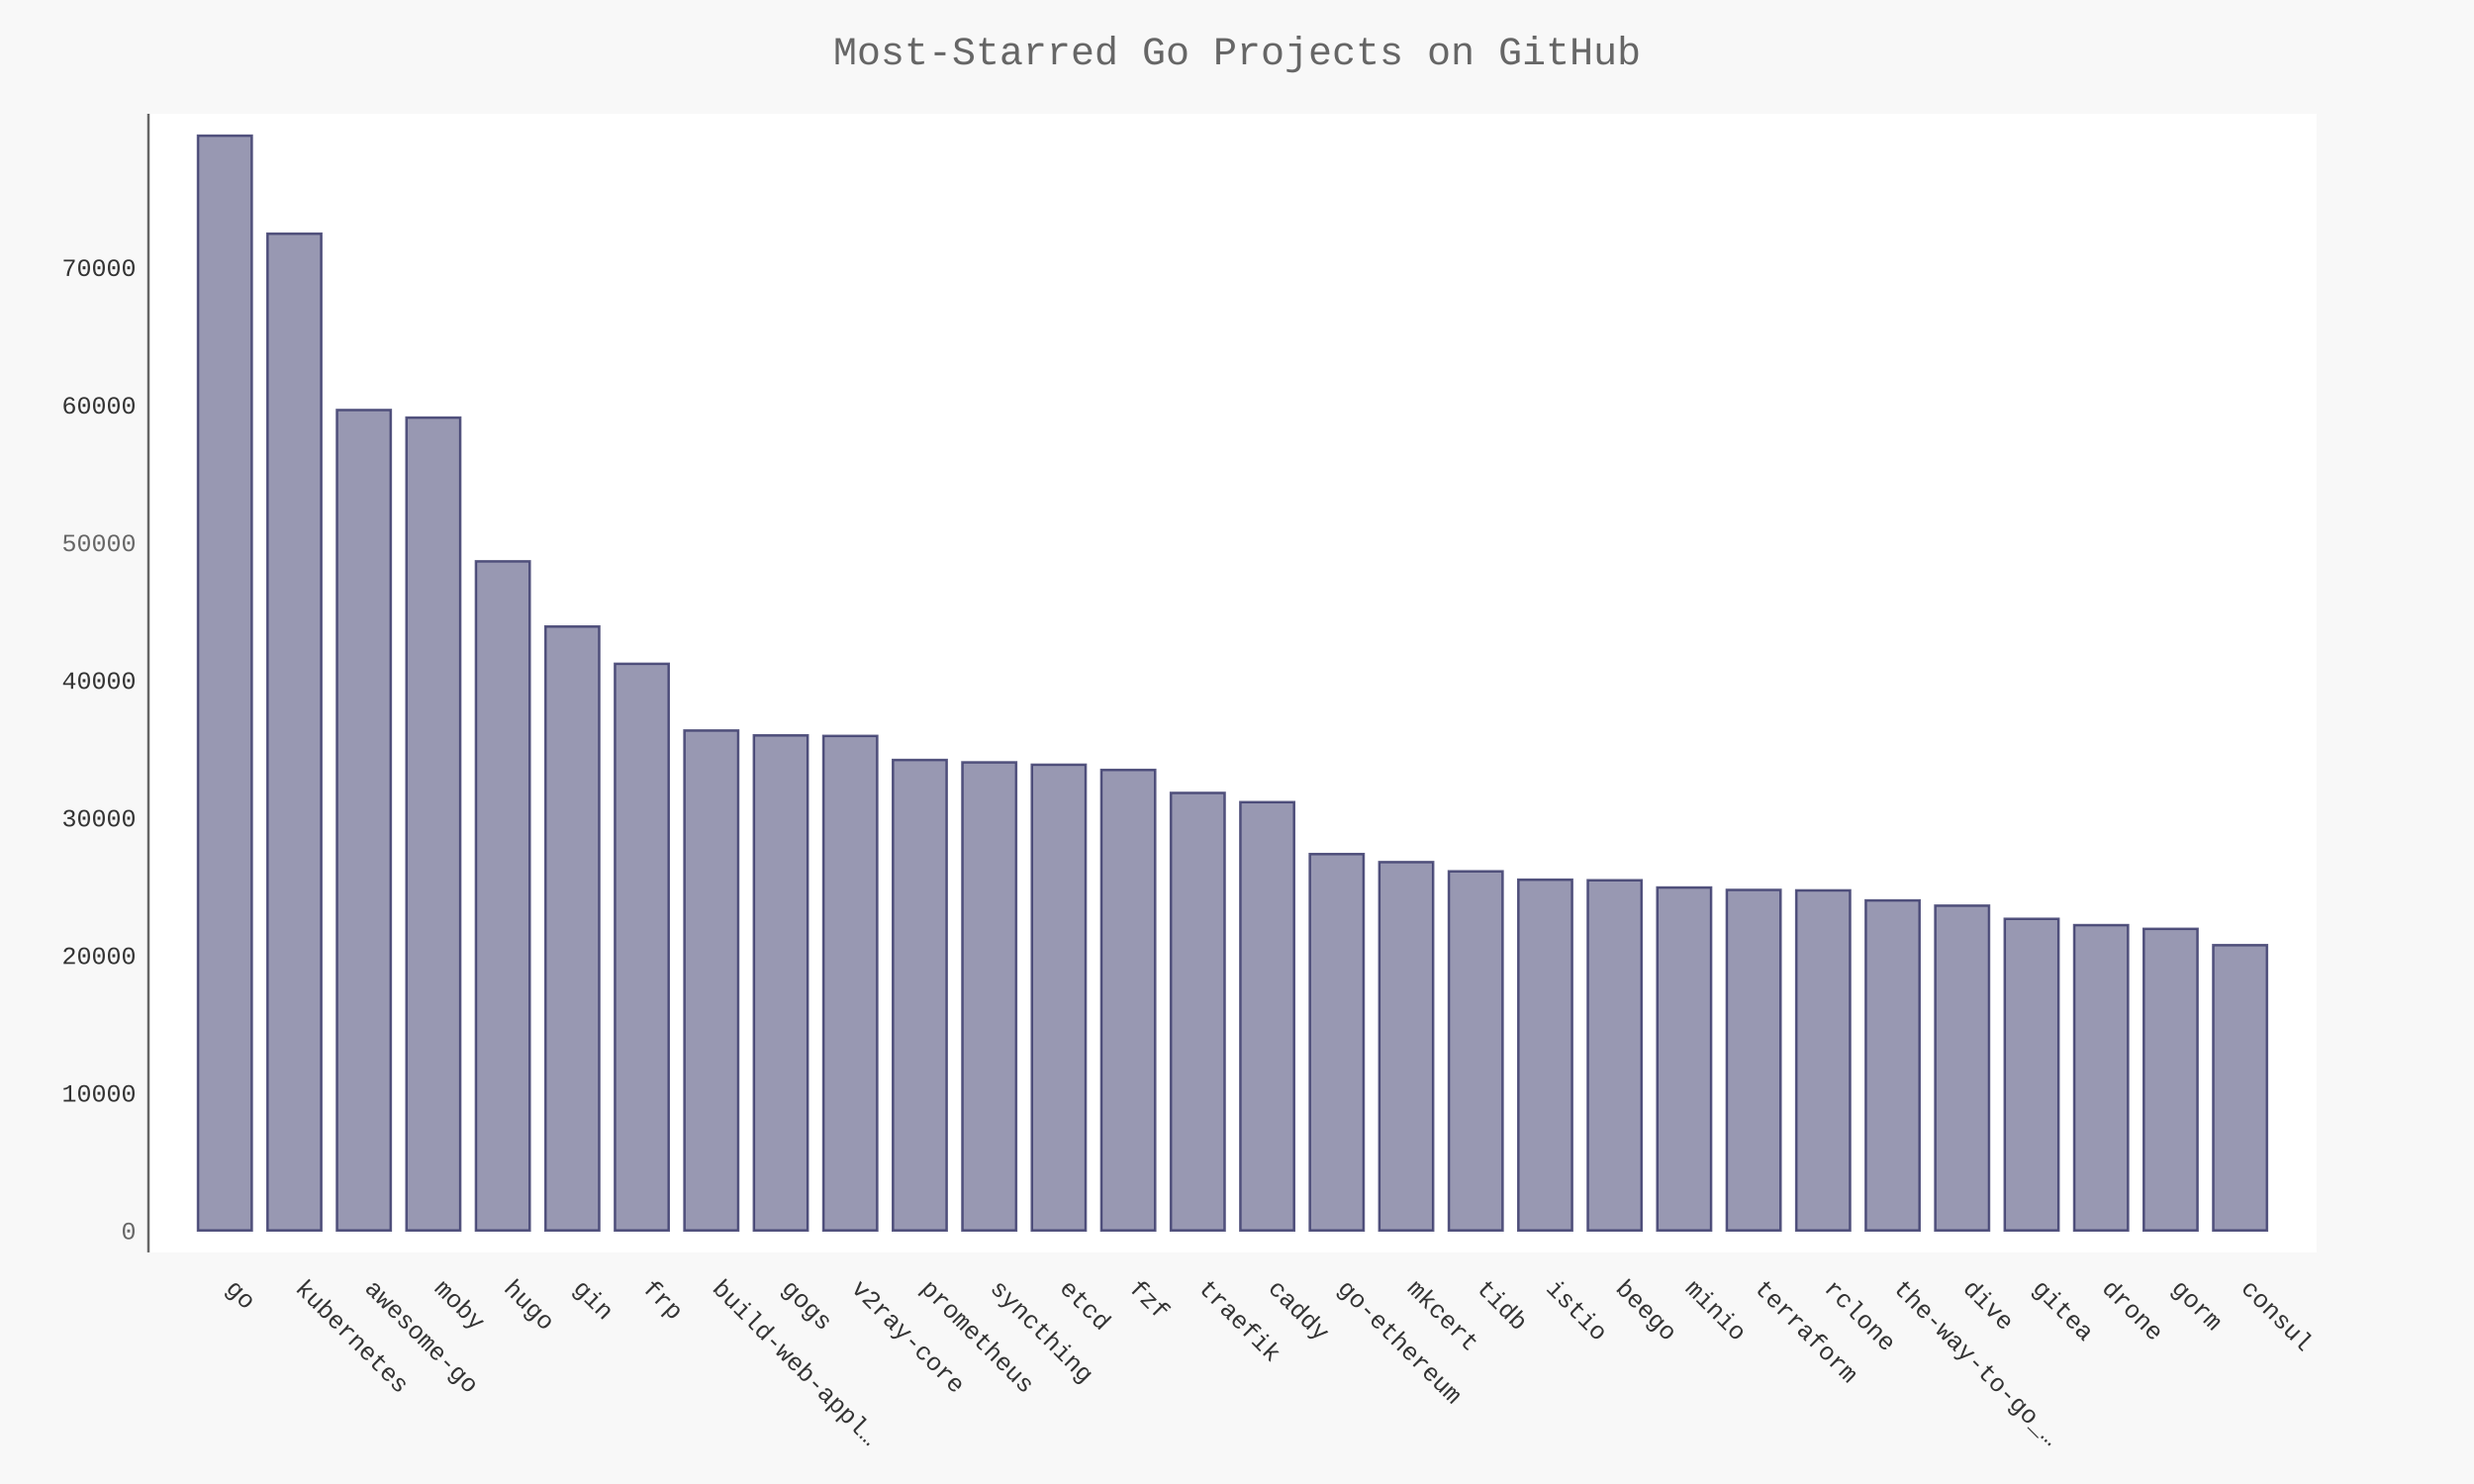
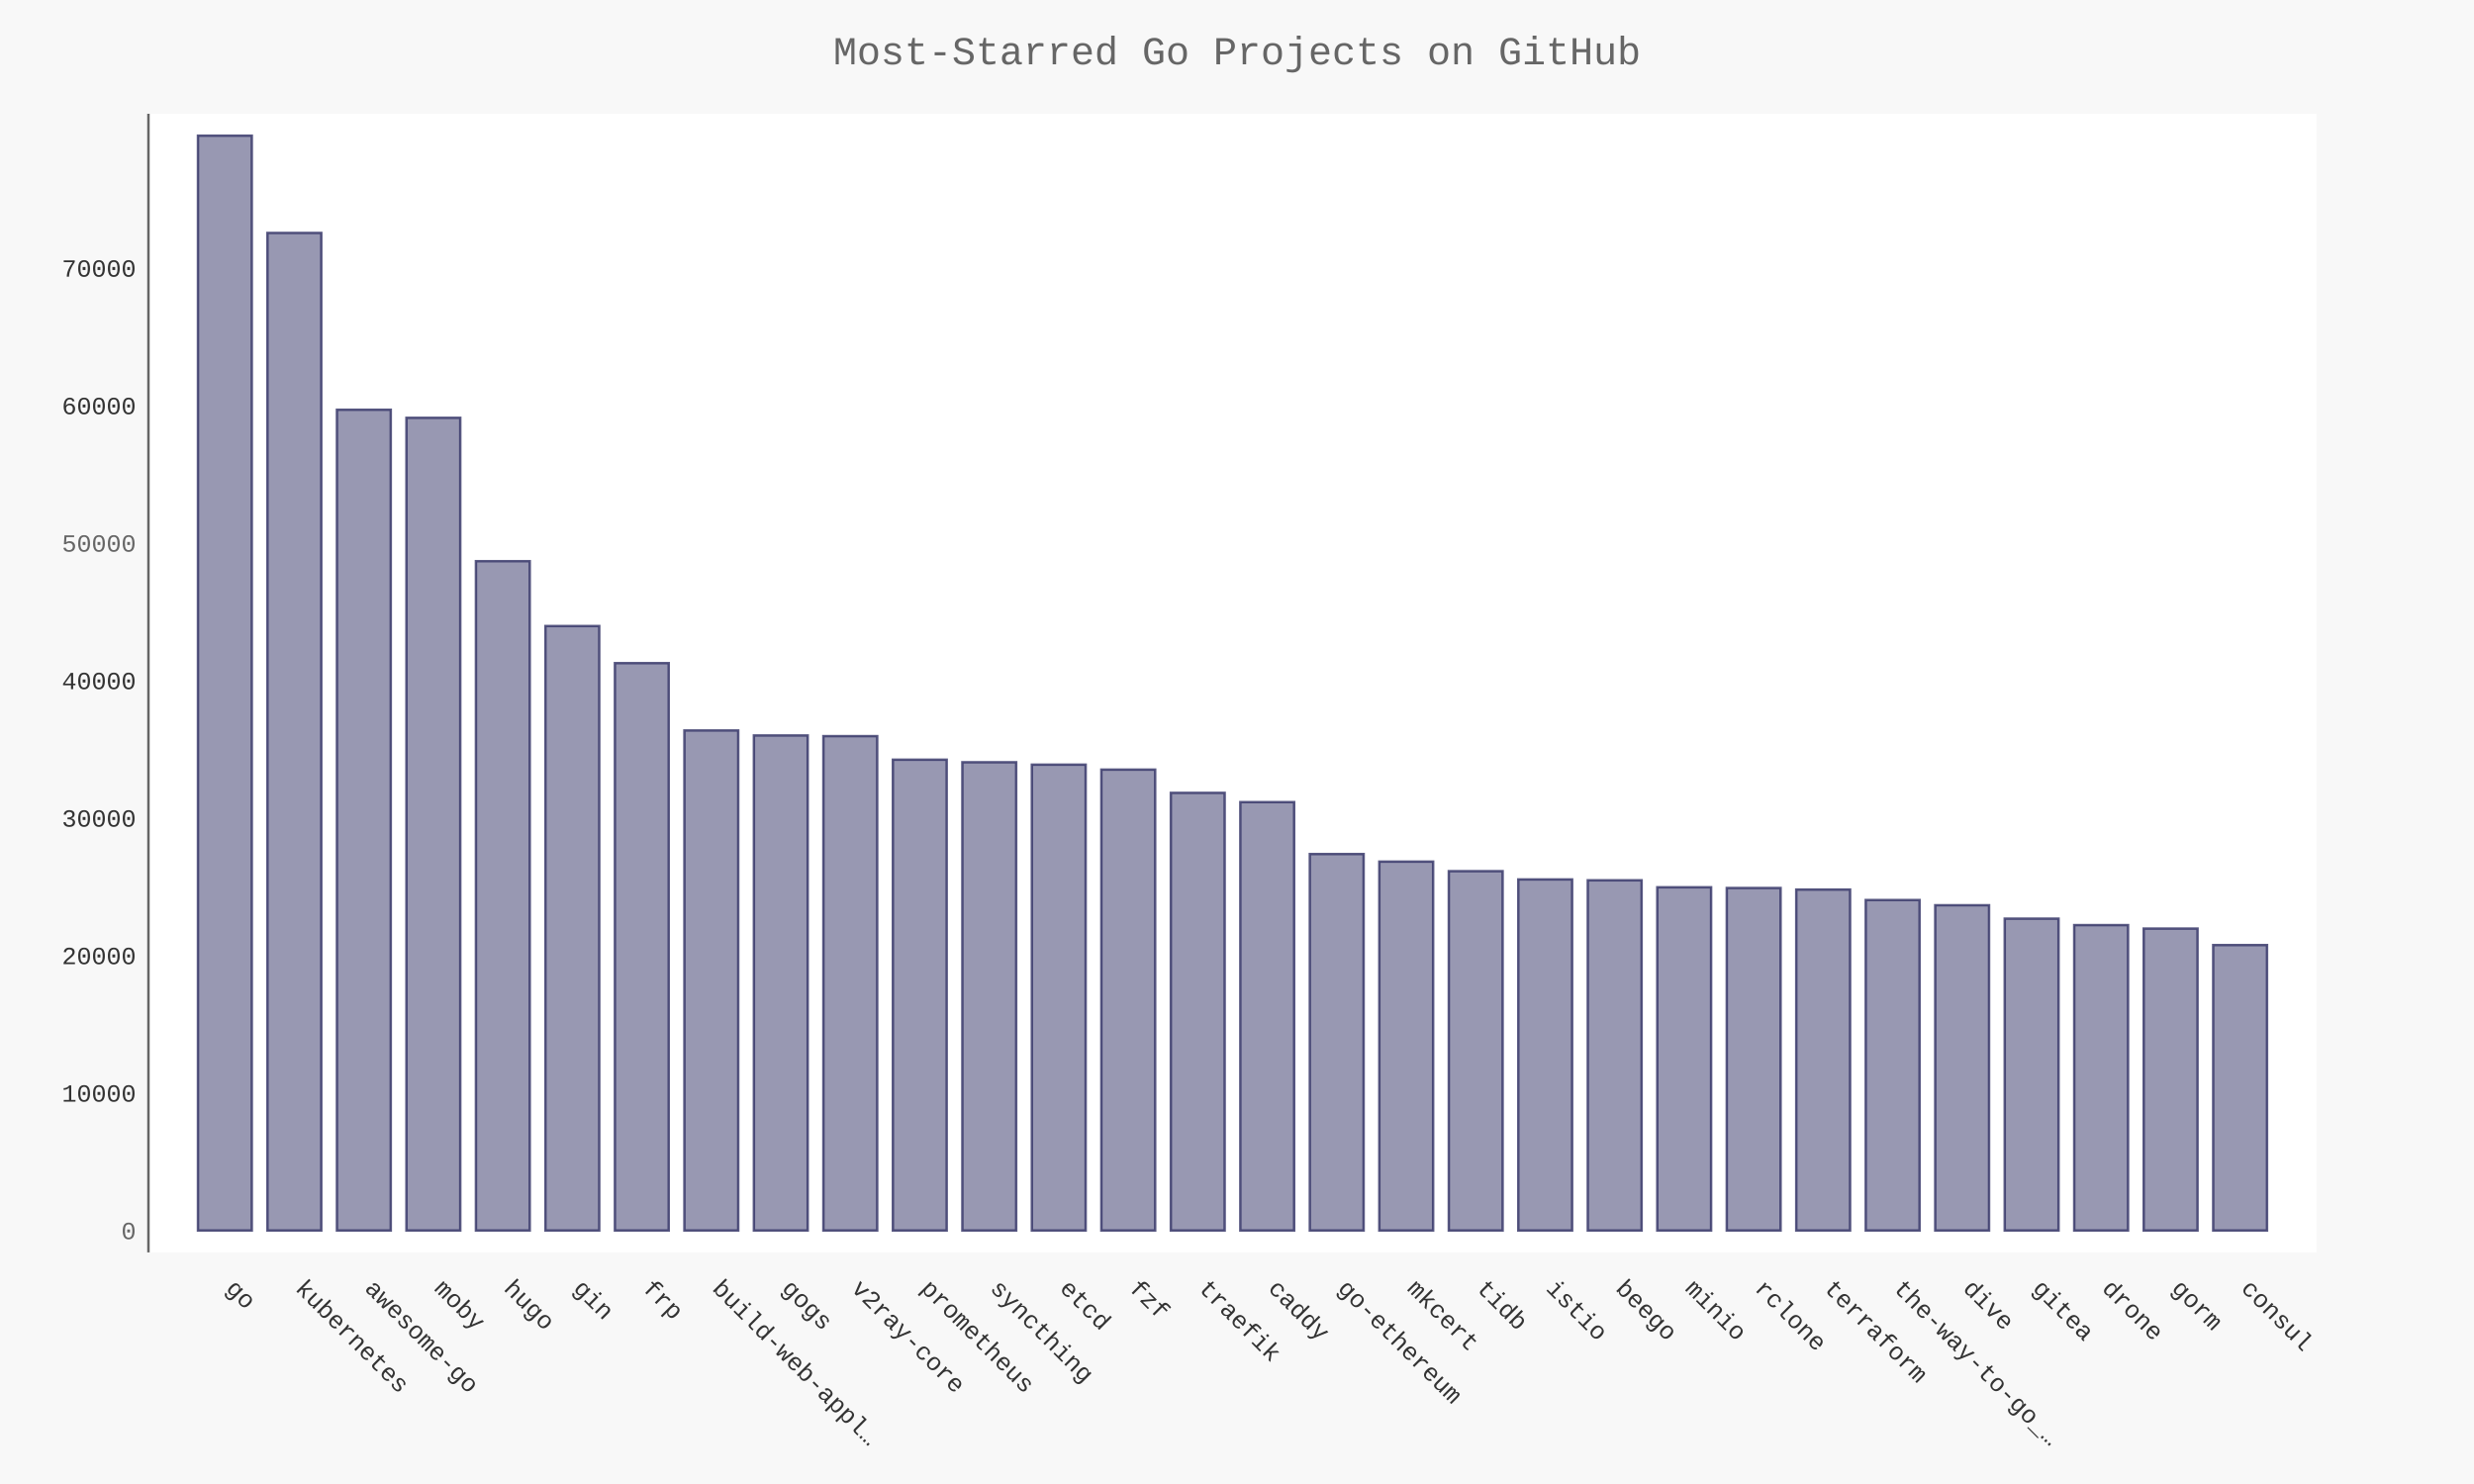
- <svg xmlns="http://www.w3.org/2000/svg" xmlns:xlink="http://www.w3.org/1999/xlink" id="chart-6c60b5d2-fc9f-4826-96e2-336a65728d51" class="pygal-chart" viewBox="0 0 1000 600">
+ <svg xmlns="http://www.w3.org/2000/svg" xmlns:xlink="http://www.w3.org/1999/xlink" id="chart-24559015-2bc8-41bc-8ba1-25c8db39a58a" class="pygal-chart" viewBox="0 0 1000 600">
  <defs>
-     <style type="text/css">#chart-6c60b5d2-fc9f-4826-96e2-336a65728d51{-webkit-user-select:none;-webkit-font-smoothing:antialiased;font-family:Consolas,"Liberation Mono",Menlo,Courier,monospace}#chart-6c60b5d2-fc9f-4826-96e2-336a65728d51 .title{font-family:Consolas,"Liberation Mono",Menlo,Courier,monospace;font-size:16px}#chart-6c60b5d2-fc9f-4826-96e2-336a65728d51 .legends .legend text{font-family:Consolas,"Liberation Mono",Menlo,Courier,monospace;font-size:14px}#chart-6c60b5d2-fc9f-4826-96e2-336a65728d51 .axis text{font-family:Consolas,"Liberation Mono",Menlo,Courier,monospace;font-size:10px}#chart-6c60b5d2-fc9f-4826-96e2-336a65728d51 .axis text.major{font-family:Consolas,"Liberation Mono",Menlo,Courier,monospace;font-size:10px}#chart-6c60b5d2-fc9f-4826-96e2-336a65728d51 .text-overlay text.value{font-family:Consolas,"Liberation Mono",Menlo,Courier,monospace;font-size:16px}#chart-6c60b5d2-fc9f-4826-96e2-336a65728d51 .text-overlay text.label{font-family:Consolas,"Liberation Mono",Menlo,Courier,monospace;font-size:10px}#chart-6c60b5d2-fc9f-4826-96e2-336a65728d51 .tooltip{font-family:Consolas,"Liberation Mono",Menlo,Courier,monospace;font-size:14px}#chart-6c60b5d2-fc9f-4826-96e2-336a65728d51 text.no_data{font-family:Consolas,"Liberation Mono",Menlo,Courier,monospace;font-size:64px}
- #chart-6c60b5d2-fc9f-4826-96e2-336a65728d51{background-color:#f8f8f8}#chart-6c60b5d2-fc9f-4826-96e2-336a65728d51 path,#chart-6c60b5d2-fc9f-4826-96e2-336a65728d51 line,#chart-6c60b5d2-fc9f-4826-96e2-336a65728d51 rect,#chart-6c60b5d2-fc9f-4826-96e2-336a65728d51 circle{-webkit-transition:250ms ease-in;-moz-transition:250ms ease-in;transition:250ms ease-in}#chart-6c60b5d2-fc9f-4826-96e2-336a65728d51 .graph &gt; .background{fill:#f8f8f8}#chart-6c60b5d2-fc9f-4826-96e2-336a65728d51 .plot &gt; .background{fill:#ffffff}#chart-6c60b5d2-fc9f-4826-96e2-336a65728d51 .graph{fill:#333}#chart-6c60b5d2-fc9f-4826-96e2-336a65728d51 text.no_data{fill:#666}#chart-6c60b5d2-fc9f-4826-96e2-336a65728d51 .title{fill:#666}#chart-6c60b5d2-fc9f-4826-96e2-336a65728d51 .legends .legend text{fill:#333}#chart-6c60b5d2-fc9f-4826-96e2-336a65728d51 .legends .legend:hover text{fill:#666}#chart-6c60b5d2-fc9f-4826-96e2-336a65728d51 .axis .line{stroke:#666}#chart-6c60b5d2-fc9f-4826-96e2-336a65728d51 .axis .guide.line{stroke:rgba(0,0,0,0.5)}#chart-6c60b5d2-fc9f-4826-96e2-336a65728d51 .axis .major.line{stroke:#333}#chart-6c60b5d2-fc9f-4826-96e2-336a65728d51 .axis text.major{fill:#666}#chart-6c60b5d2-fc9f-4826-96e2-336a65728d51 .axis.y .guides:hover .guide.line,#chart-6c60b5d2-fc9f-4826-96e2-336a65728d51 .line-graph .axis.x .guides:hover .guide.line,#chart-6c60b5d2-fc9f-4826-96e2-336a65728d51 .stackedline-graph .axis.x .guides:hover .guide.line,#chart-6c60b5d2-fc9f-4826-96e2-336a65728d51 .xy-graph .axis.x .guides:hover .guide.line{stroke:#666}#chart-6c60b5d2-fc9f-4826-96e2-336a65728d51 .axis .guides:hover text{fill:#666}#chart-6c60b5d2-fc9f-4826-96e2-336a65728d51 .reactive{fill-opacity:.5;stroke-opacity:.8}#chart-6c60b5d2-fc9f-4826-96e2-336a65728d51 .ci{stroke:#333}#chart-6c60b5d2-fc9f-4826-96e2-336a65728d51 .reactive.active,#chart-6c60b5d2-fc9f-4826-96e2-336a65728d51 .active .reactive{fill-opacity:.9;stroke-opacity:.9;stroke-width:4}#chart-6c60b5d2-fc9f-4826-96e2-336a65728d51 .ci .reactive.active{stroke-width:1.5}#chart-6c60b5d2-fc9f-4826-96e2-336a65728d51 .series text{fill:#666}#chart-6c60b5d2-fc9f-4826-96e2-336a65728d51 .tooltip rect{fill:#ffffff;stroke:#666;-webkit-transition:opacity 250ms ease-in;-moz-transition:opacity 250ms ease-in;transition:opacity 250ms ease-in}#chart-6c60b5d2-fc9f-4826-96e2-336a65728d51 .tooltip .label{fill:#333}#chart-6c60b5d2-fc9f-4826-96e2-336a65728d51 .tooltip .label{fill:#333}#chart-6c60b5d2-fc9f-4826-96e2-336a65728d51 .tooltip .legend{font-size:.8em;fill:rgba(0,0,0,0.5)}#chart-6c60b5d2-fc9f-4826-96e2-336a65728d51 .tooltip .x_label{font-size:.6em;fill:#666}#chart-6c60b5d2-fc9f-4826-96e2-336a65728d51 .tooltip .xlink{font-size:.5em;text-decoration:underline}#chart-6c60b5d2-fc9f-4826-96e2-336a65728d51 .tooltip .value{font-size:1.5em}#chart-6c60b5d2-fc9f-4826-96e2-336a65728d51 .bound{font-size:.5em}#chart-6c60b5d2-fc9f-4826-96e2-336a65728d51 .max-value{font-size:.75em;fill:rgba(0,0,0,0.5)}#chart-6c60b5d2-fc9f-4826-96e2-336a65728d51 .map-element{fill:#ffffff;stroke:rgba(0,0,0,0.5) !important}#chart-6c60b5d2-fc9f-4826-96e2-336a65728d51 .map-element .reactive{fill-opacity:inherit;stroke-opacity:inherit}#chart-6c60b5d2-fc9f-4826-96e2-336a65728d51 .color-0,#chart-6c60b5d2-fc9f-4826-96e2-336a65728d51 .color-0 a:visited{stroke:#333366;fill:#333366}#chart-6c60b5d2-fc9f-4826-96e2-336a65728d51 .text-overlay .color-0 text{fill:black}
- #chart-6c60b5d2-fc9f-4826-96e2-336a65728d51 text.no_data{text-anchor:middle}#chart-6c60b5d2-fc9f-4826-96e2-336a65728d51 .guide.line{fill:none}#chart-6c60b5d2-fc9f-4826-96e2-336a65728d51 .centered{text-anchor:middle}#chart-6c60b5d2-fc9f-4826-96e2-336a65728d51 .title{text-anchor:middle}#chart-6c60b5d2-fc9f-4826-96e2-336a65728d51 .legends .legend text{fill-opacity:1}#chart-6c60b5d2-fc9f-4826-96e2-336a65728d51 .axis.x text{text-anchor:middle}#chart-6c60b5d2-fc9f-4826-96e2-336a65728d51 .axis.x:not(.web) text[transform]{text-anchor:start}#chart-6c60b5d2-fc9f-4826-96e2-336a65728d51 .axis.x:not(.web) text[transform].backwards{text-anchor:end}#chart-6c60b5d2-fc9f-4826-96e2-336a65728d51 .axis.y text{text-anchor:end}#chart-6c60b5d2-fc9f-4826-96e2-336a65728d51 .axis.y text[transform].backwards{text-anchor:start}#chart-6c60b5d2-fc9f-4826-96e2-336a65728d51 .axis.y2 text{text-anchor:start}#chart-6c60b5d2-fc9f-4826-96e2-336a65728d51 .axis.y2 text[transform].backwards{text-anchor:end}#chart-6c60b5d2-fc9f-4826-96e2-336a65728d51 .axis .guide.line{stroke-dasharray:4,4}#chart-6c60b5d2-fc9f-4826-96e2-336a65728d51 .axis .major.guide.line{stroke-dasharray:6,6}#chart-6c60b5d2-fc9f-4826-96e2-336a65728d51 .horizontal .axis.y .guide.line,#chart-6c60b5d2-fc9f-4826-96e2-336a65728d51 .horizontal .axis.y2 .guide.line,#chart-6c60b5d2-fc9f-4826-96e2-336a65728d51 .vertical .axis.x .guide.line{opacity:0}#chart-6c60b5d2-fc9f-4826-96e2-336a65728d51 .horizontal .axis.always_show .guide.line,#chart-6c60b5d2-fc9f-4826-96e2-336a65728d51 .vertical .axis.always_show .guide.line{opacity:1 !important}#chart-6c60b5d2-fc9f-4826-96e2-336a65728d51 .axis.y .guides:hover .guide.line,#chart-6c60b5d2-fc9f-4826-96e2-336a65728d51 .axis.y2 .guides:hover .guide.line,#chart-6c60b5d2-fc9f-4826-96e2-336a65728d51 .axis.x .guides:hover .guide.line{opacity:1}#chart-6c60b5d2-fc9f-4826-96e2-336a65728d51 .axis .guides:hover text{opacity:1}#chart-6c60b5d2-fc9f-4826-96e2-336a65728d51 .nofill{fill:none}#chart-6c60b5d2-fc9f-4826-96e2-336a65728d51 .subtle-fill{fill-opacity:.2}#chart-6c60b5d2-fc9f-4826-96e2-336a65728d51 .dot{stroke-width:1px;fill-opacity:1}#chart-6c60b5d2-fc9f-4826-96e2-336a65728d51 .dot.active{stroke-width:5px}#chart-6c60b5d2-fc9f-4826-96e2-336a65728d51 .dot.negative{fill:transparent}#chart-6c60b5d2-fc9f-4826-96e2-336a65728d51 text,#chart-6c60b5d2-fc9f-4826-96e2-336a65728d51 tspan{stroke:none !important}#chart-6c60b5d2-fc9f-4826-96e2-336a65728d51 .series text.active{opacity:1}#chart-6c60b5d2-fc9f-4826-96e2-336a65728d51 .tooltip rect{fill-opacity:.95;stroke-width:.5}#chart-6c60b5d2-fc9f-4826-96e2-336a65728d51 .tooltip text{fill-opacity:1}#chart-6c60b5d2-fc9f-4826-96e2-336a65728d51 .showable{visibility:hidden}#chart-6c60b5d2-fc9f-4826-96e2-336a65728d51 .showable.shown{visibility:visible}#chart-6c60b5d2-fc9f-4826-96e2-336a65728d51 .gauge-background{fill:rgba(229,229,229,1);stroke:none}#chart-6c60b5d2-fc9f-4826-96e2-336a65728d51 .bg-lines{stroke:#f8f8f8;stroke-width:2px}</style>
+     <style type="text/css">#chart-24559015-2bc8-41bc-8ba1-25c8db39a58a{-webkit-user-select:none;-webkit-font-smoothing:antialiased;font-family:Consolas,"Liberation Mono",Menlo,Courier,monospace}#chart-24559015-2bc8-41bc-8ba1-25c8db39a58a .title{font-family:Consolas,"Liberation Mono",Menlo,Courier,monospace;font-size:16px}#chart-24559015-2bc8-41bc-8ba1-25c8db39a58a .legends .legend text{font-family:Consolas,"Liberation Mono",Menlo,Courier,monospace;font-size:14px}#chart-24559015-2bc8-41bc-8ba1-25c8db39a58a .axis text{font-family:Consolas,"Liberation Mono",Menlo,Courier,monospace;font-size:10px}#chart-24559015-2bc8-41bc-8ba1-25c8db39a58a .axis text.major{font-family:Consolas,"Liberation Mono",Menlo,Courier,monospace;font-size:10px}#chart-24559015-2bc8-41bc-8ba1-25c8db39a58a .text-overlay text.value{font-family:Consolas,"Liberation Mono",Menlo,Courier,monospace;font-size:16px}#chart-24559015-2bc8-41bc-8ba1-25c8db39a58a .text-overlay text.label{font-family:Consolas,"Liberation Mono",Menlo,Courier,monospace;font-size:10px}#chart-24559015-2bc8-41bc-8ba1-25c8db39a58a .tooltip{font-family:Consolas,"Liberation Mono",Menlo,Courier,monospace;font-size:14px}#chart-24559015-2bc8-41bc-8ba1-25c8db39a58a text.no_data{font-family:Consolas,"Liberation Mono",Menlo,Courier,monospace;font-size:64px}
+ #chart-24559015-2bc8-41bc-8ba1-25c8db39a58a{background-color:#f8f8f8}#chart-24559015-2bc8-41bc-8ba1-25c8db39a58a path,#chart-24559015-2bc8-41bc-8ba1-25c8db39a58a line,#chart-24559015-2bc8-41bc-8ba1-25c8db39a58a rect,#chart-24559015-2bc8-41bc-8ba1-25c8db39a58a circle{-webkit-transition:250ms ease-in;-moz-transition:250ms ease-in;transition:250ms ease-in}#chart-24559015-2bc8-41bc-8ba1-25c8db39a58a .graph &gt; .background{fill:#f8f8f8}#chart-24559015-2bc8-41bc-8ba1-25c8db39a58a .plot &gt; .background{fill:#ffffff}#chart-24559015-2bc8-41bc-8ba1-25c8db39a58a .graph{fill:#333}#chart-24559015-2bc8-41bc-8ba1-25c8db39a58a text.no_data{fill:#666}#chart-24559015-2bc8-41bc-8ba1-25c8db39a58a .title{fill:#666}#chart-24559015-2bc8-41bc-8ba1-25c8db39a58a .legends .legend text{fill:#333}#chart-24559015-2bc8-41bc-8ba1-25c8db39a58a .legends .legend:hover text{fill:#666}#chart-24559015-2bc8-41bc-8ba1-25c8db39a58a .axis .line{stroke:#666}#chart-24559015-2bc8-41bc-8ba1-25c8db39a58a .axis .guide.line{stroke:rgba(0,0,0,0.5)}#chart-24559015-2bc8-41bc-8ba1-25c8db39a58a .axis .major.line{stroke:#333}#chart-24559015-2bc8-41bc-8ba1-25c8db39a58a .axis text.major{fill:#666}#chart-24559015-2bc8-41bc-8ba1-25c8db39a58a .axis.y .guides:hover .guide.line,#chart-24559015-2bc8-41bc-8ba1-25c8db39a58a .line-graph .axis.x .guides:hover .guide.line,#chart-24559015-2bc8-41bc-8ba1-25c8db39a58a .stackedline-graph .axis.x .guides:hover .guide.line,#chart-24559015-2bc8-41bc-8ba1-25c8db39a58a .xy-graph .axis.x .guides:hover .guide.line{stroke:#666}#chart-24559015-2bc8-41bc-8ba1-25c8db39a58a .axis .guides:hover text{fill:#666}#chart-24559015-2bc8-41bc-8ba1-25c8db39a58a .reactive{fill-opacity:.5;stroke-opacity:.8}#chart-24559015-2bc8-41bc-8ba1-25c8db39a58a .ci{stroke:#333}#chart-24559015-2bc8-41bc-8ba1-25c8db39a58a .reactive.active,#chart-24559015-2bc8-41bc-8ba1-25c8db39a58a .active .reactive{fill-opacity:.9;stroke-opacity:.9;stroke-width:4}#chart-24559015-2bc8-41bc-8ba1-25c8db39a58a .ci .reactive.active{stroke-width:1.5}#chart-24559015-2bc8-41bc-8ba1-25c8db39a58a .series text{fill:#666}#chart-24559015-2bc8-41bc-8ba1-25c8db39a58a .tooltip rect{fill:#ffffff;stroke:#666;-webkit-transition:opacity 250ms ease-in;-moz-transition:opacity 250ms ease-in;transition:opacity 250ms ease-in}#chart-24559015-2bc8-41bc-8ba1-25c8db39a58a .tooltip .label{fill:#333}#chart-24559015-2bc8-41bc-8ba1-25c8db39a58a .tooltip .label{fill:#333}#chart-24559015-2bc8-41bc-8ba1-25c8db39a58a .tooltip .legend{font-size:.8em;fill:rgba(0,0,0,0.5)}#chart-24559015-2bc8-41bc-8ba1-25c8db39a58a .tooltip .x_label{font-size:.6em;fill:#666}#chart-24559015-2bc8-41bc-8ba1-25c8db39a58a .tooltip .xlink{font-size:.5em;text-decoration:underline}#chart-24559015-2bc8-41bc-8ba1-25c8db39a58a .tooltip .value{font-size:1.5em}#chart-24559015-2bc8-41bc-8ba1-25c8db39a58a .bound{font-size:.5em}#chart-24559015-2bc8-41bc-8ba1-25c8db39a58a .max-value{font-size:.75em;fill:rgba(0,0,0,0.5)}#chart-24559015-2bc8-41bc-8ba1-25c8db39a58a .map-element{fill:#ffffff;stroke:rgba(0,0,0,0.5) !important}#chart-24559015-2bc8-41bc-8ba1-25c8db39a58a .map-element .reactive{fill-opacity:inherit;stroke-opacity:inherit}#chart-24559015-2bc8-41bc-8ba1-25c8db39a58a .color-0,#chart-24559015-2bc8-41bc-8ba1-25c8db39a58a .color-0 a:visited{stroke:#333366;fill:#333366}#chart-24559015-2bc8-41bc-8ba1-25c8db39a58a .text-overlay .color-0 text{fill:black}
+ #chart-24559015-2bc8-41bc-8ba1-25c8db39a58a text.no_data{text-anchor:middle}#chart-24559015-2bc8-41bc-8ba1-25c8db39a58a .guide.line{fill:none}#chart-24559015-2bc8-41bc-8ba1-25c8db39a58a .centered{text-anchor:middle}#chart-24559015-2bc8-41bc-8ba1-25c8db39a58a .title{text-anchor:middle}#chart-24559015-2bc8-41bc-8ba1-25c8db39a58a .legends .legend text{fill-opacity:1}#chart-24559015-2bc8-41bc-8ba1-25c8db39a58a .axis.x text{text-anchor:middle}#chart-24559015-2bc8-41bc-8ba1-25c8db39a58a .axis.x:not(.web) text[transform]{text-anchor:start}#chart-24559015-2bc8-41bc-8ba1-25c8db39a58a .axis.x:not(.web) text[transform].backwards{text-anchor:end}#chart-24559015-2bc8-41bc-8ba1-25c8db39a58a .axis.y text{text-anchor:end}#chart-24559015-2bc8-41bc-8ba1-25c8db39a58a .axis.y text[transform].backwards{text-anchor:start}#chart-24559015-2bc8-41bc-8ba1-25c8db39a58a .axis.y2 text{text-anchor:start}#chart-24559015-2bc8-41bc-8ba1-25c8db39a58a .axis.y2 text[transform].backwards{text-anchor:end}#chart-24559015-2bc8-41bc-8ba1-25c8db39a58a .axis .guide.line{stroke-dasharray:4,4}#chart-24559015-2bc8-41bc-8ba1-25c8db39a58a .axis .major.guide.line{stroke-dasharray:6,6}#chart-24559015-2bc8-41bc-8ba1-25c8db39a58a .horizontal .axis.y .guide.line,#chart-24559015-2bc8-41bc-8ba1-25c8db39a58a .horizontal .axis.y2 .guide.line,#chart-24559015-2bc8-41bc-8ba1-25c8db39a58a .vertical .axis.x .guide.line{opacity:0}#chart-24559015-2bc8-41bc-8ba1-25c8db39a58a .horizontal .axis.always_show .guide.line,#chart-24559015-2bc8-41bc-8ba1-25c8db39a58a .vertical .axis.always_show .guide.line{opacity:1 !important}#chart-24559015-2bc8-41bc-8ba1-25c8db39a58a .axis.y .guides:hover .guide.line,#chart-24559015-2bc8-41bc-8ba1-25c8db39a58a .axis.y2 .guides:hover .guide.line,#chart-24559015-2bc8-41bc-8ba1-25c8db39a58a .axis.x .guides:hover .guide.line{opacity:1}#chart-24559015-2bc8-41bc-8ba1-25c8db39a58a .axis .guides:hover text{opacity:1}#chart-24559015-2bc8-41bc-8ba1-25c8db39a58a .nofill{fill:none}#chart-24559015-2bc8-41bc-8ba1-25c8db39a58a .subtle-fill{fill-opacity:.2}#chart-24559015-2bc8-41bc-8ba1-25c8db39a58a .dot{stroke-width:1px;fill-opacity:1}#chart-24559015-2bc8-41bc-8ba1-25c8db39a58a .dot.active{stroke-width:5px}#chart-24559015-2bc8-41bc-8ba1-25c8db39a58a .dot.negative{fill:transparent}#chart-24559015-2bc8-41bc-8ba1-25c8db39a58a text,#chart-24559015-2bc8-41bc-8ba1-25c8db39a58a tspan{stroke:none !important}#chart-24559015-2bc8-41bc-8ba1-25c8db39a58a .series text.active{opacity:1}#chart-24559015-2bc8-41bc-8ba1-25c8db39a58a .tooltip rect{fill-opacity:.95;stroke-width:.5}#chart-24559015-2bc8-41bc-8ba1-25c8db39a58a .tooltip text{fill-opacity:1}#chart-24559015-2bc8-41bc-8ba1-25c8db39a58a .showable{visibility:hidden}#chart-24559015-2bc8-41bc-8ba1-25c8db39a58a .showable.shown{visibility:visible}#chart-24559015-2bc8-41bc-8ba1-25c8db39a58a .gauge-background{fill:rgba(229,229,229,1);stroke:none}#chart-24559015-2bc8-41bc-8ba1-25c8db39a58a .bg-lines{stroke:#f8f8f8;stroke-width:2px}</style>
  </defs>
  <g class="graph bar-graph vertical">
    <rect x="0" y="0" width="1000" height="600" class="background" />
    <g transform="translate(60, 46)" class="plot">
      <rect x="0" y="0" width="876.36" height="460.36" class="background" />
      <g class="axis y">
        <g class="guides">
          <text x="-5" y="455.007" class="major">0</text>
        </g>
        <g class="guides">
-           <text x="-5" y="399.375" class="">10000</text>
-         </g>
-         <g class="guides">
-           <text x="-5" y="343.743" class="">20000</text>
-         </g>
-         <g class="guides">
-           <text x="-5" y="288.111" class="">30000</text>
-         </g>
-         <g class="guides">
-           <text x="-5" y="232.479" class="">40000</text>
-         </g>
-         <g class="guides">
-           <text x="-5" y="176.846" class="major">50000</text>
-         </g>
-         <g class="guides">
-           <text x="-5" y="121.214" class="">60000</text>
-         </g>
-         <g class="guides">
-           <text x="-5" y="65.582" class="">70000</text>
+           <text x="-5" y="399.416" class="">10000</text>
+         </g>
+         <g class="guides">
+           <text x="-5" y="343.825" class="">20000</text>
+         </g>
+         <g class="guides">
+           <text x="-5" y="288.234" class="">30000</text>
+         </g>
+         <g class="guides">
+           <text x="-5" y="232.643" class="">40000</text>
+         </g>
+         <g class="guides">
+           <text x="-5" y="177.052" class="major">50000</text>
+         </g>
+         <g class="guides">
+           <text x="-5" y="121.461" class="">60000</text>
+         </g>
+         <g class="guides">
+           <text x="-5" y="65.871" class="">70000</text>
        </g>
      </g>
      <g class="axis x">
        <path d="M0 0 v460.36" class="line" />
        <g class="guides">
          <path d="M30.897 0 v460.36" class="guide line" />
          <text x="30.897" y="475.36" class="" transform="rotate(45 30.89732 475.3604)">go</text>
        </g>
        <g class="guides">
          <path d="M58.986 0 v460.36" class="guide line" />
          <text x="58.986" y="475.36" class="" transform="rotate(45 58.9858 475.3604)">kubernetes</text>
        </g>
        <g class="guides">
          <path d="M87.074 0 v460.36" class="guide line" />
          <text x="87.074" y="475.36" class="" transform="rotate(45 87.07427 475.3604)">awesome-go</text>
        </g>
        <g class="guides">
          <path d="M115.163 0 v460.36" class="guide line" />
          <text x="115.163" y="475.36" class="" transform="rotate(45 115.1627 475.3604)">moby</text>
        </g>
        <g class="guides">
          <path d="M143.251 0 v460.36" class="guide line" />
          <text x="143.251" y="475.36" class="" transform="rotate(45 143.2512 475.3604)">hugo</text>
        </g>
        <g class="guides">
          <path d="M171.34 0 v460.36" class="guide line" />
          <text x="171.34" y="475.36" class="" transform="rotate(45 171.3397 475.3604)">gin</text>
        </g>
        <g class="guides">
          <path d="M199.428 0 v460.36" class="guide line" />
          <text x="199.428" y="475.36" class="" transform="rotate(45 199.4282 475.3604)">frp</text>
        </g>
        <g class="guides">
          <path d="M227.517 0 v460.36" class="guide line" />
          <text x="227.517" y="475.36" class="" transform="rotate(45 227.5166 475.3604)">build-web-appl…</text>
        </g>
        <g class="guides">
          <path d="M255.605 0 v460.36" class="guide line" />
          <text x="255.605" y="475.36" class="" transform="rotate(45 255.6051 475.3604)">gogs</text>
        </g>
        <g class="guides">
          <path d="M283.694 0 v460.36" class="guide line" />
          <text x="283.694" y="475.36" class="" transform="rotate(45 283.6936 475.3604)">v2ray-core</text>
        </g>
        <g class="guides">
          <path d="M311.782 0 v460.36" class="guide line" />
          <text x="311.782" y="475.36" class="" transform="rotate(45 311.7821 475.3604)">prometheus</text>
        </g>
        <g class="guides">
          <path d="M339.871 0 v460.36" class="guide line" />
          <text x="339.871" y="475.36" class="" transform="rotate(45 339.8705 475.3604)">syncthing</text>
        </g>
        <g class="guides">
          <path d="M367.959 0 v460.36" class="guide line" />
          <text x="367.959" y="475.36" class="" transform="rotate(45 367.959 475.3604)">etcd</text>
        </g>
        <g class="guides">
          <path d="M396.047 0 v460.36" class="guide line" />
          <text x="396.047" y="475.36" class="" transform="rotate(45 396.0475 475.3604)">fzf</text>
        </g>
        <g class="guides">
          <path d="M424.136 0 v460.36" class="guide line" />
          <text x="424.136" y="475.36" class="" transform="rotate(45 424.136 475.3604)">traefik</text>
        </g>
        <g class="guides">
          <path d="M452.224 0 v460.36" class="guide line" />
          <text x="452.224" y="475.36" class="" transform="rotate(45 452.2244 475.3604)">caddy</text>
        </g>
        <g class="guides">
          <path d="M480.313 0 v460.36" class="guide line" />
          <text x="480.313" y="475.36" class="" transform="rotate(45 480.3129 475.3604)">go-ethereum</text>
        </g>
        <g class="guides">
          <path d="M508.401 0 v460.36" class="guide line" />
          <text x="508.401" y="475.36" class="" transform="rotate(45 508.4014 475.3604)">mkcert</text>
        </g>
        <g class="guides">
          <path d="M536.49 0 v460.36" class="guide line" />
          <text x="536.49" y="475.36" class="" transform="rotate(45 536.4899 475.3604)">tidb</text>
        </g>
        <g class="guides">
          <path d="M564.578 0 v460.36" class="guide line" />
          <text x="564.578" y="475.36" class="" transform="rotate(45 564.5783 475.3604)">istio</text>
        </g>
        <g class="guides">
          <path d="M592.667 0 v460.36" class="guide line" />
          <text x="592.667" y="475.36" class="" transform="rotate(45 592.6668 475.3604)">beego</text>
        </g>
        <g class="guides">
          <path d="M620.755 0 v460.36" class="guide line" />
          <text x="620.755" y="475.36" class="" transform="rotate(45 620.7553 475.3604)">minio</text>
        </g>
        <g class="guides">
          <path d="M648.844 0 v460.36" class="guide line" />
-           <text x="648.844" y="475.36" class="" transform="rotate(45 648.8438 475.3604)">terraform</text>
+           <text x="648.844" y="475.36" class="" transform="rotate(45 648.8438 475.3604)">rclone</text>
        </g>
        <g class="guides">
          <path d="M676.932 0 v460.36" class="guide line" />
-           <text x="676.932" y="475.36" class="" transform="rotate(45 676.9322 475.3604)">rclone</text>
+           <text x="676.932" y="475.36" class="" transform="rotate(45 676.9322 475.3604)">terraform</text>
        </g>
        <g class="guides">
          <path d="M705.021 0 v460.36" class="guide line" />
          <text x="705.021" y="475.36" class="" transform="rotate(45 705.0207 475.3604)">the-way-to-go_…</text>
        </g>
        <g class="guides">
          <path d="M733.109 0 v460.36" class="guide line" />
          <text x="733.109" y="475.36" class="" transform="rotate(45 733.1092 475.3604)">dive</text>
        </g>
        <g class="guides">
          <path d="M761.198 0 v460.36" class="guide line" />
          <text x="761.198" y="475.36" class="" transform="rotate(45 761.1976 475.3604)">gitea</text>
        </g>
        <g class="guides">
          <path d="M789.286 0 v460.36" class="guide line" />
          <text x="789.286" y="475.36" class="" transform="rotate(45 789.2861 475.3604)">drone</text>
        </g>
        <g class="guides">
          <path d="M817.375 0 v460.36" class="guide line" />
          <text x="817.375" y="475.36" class="" transform="rotate(45 817.3746 475.3604)">gorm</text>
        </g>
        <g class="guides">
          <path d="M845.463 0 v460.36" class="guide line" />
          <text x="845.463" y="475.36" class="" transform="rotate(45 845.4631 475.3604)">consul</text>
        </g>
      </g>
      <g class="series serie-0 color-0">
        <g class="bars">
          <g class="bar">
            <a target="_blank" xlink:href="https://github.com/golang/go">
              <rect x="20.021" y="8.853" rx="0" ry="0" width="21.752" height="442.654" class="rect reactive tooltip-trigger" />
            </a>
          </g>
          <g class="bar">
            <a target="_blank" xlink:href="https://github.com/kubernetes/kubernetes">
-               <rect x="48.11" y="48.485" rx="0" ry="0" width="21.752" height="403.022" class="rect reactive tooltip-trigger" />
+               <rect x="48.11" y="48.184" rx="0" ry="0" width="21.752" height="403.324" class="rect reactive tooltip-trigger" />
            </a>
          </g>
          <g class="bar">
            <a target="_blank" xlink:href="https://github.com/avelino/awesome-go">
-               <rect x="76.198" y="119.767" rx="0" ry="0" width="21.752" height="331.74" class="rect reactive tooltip-trigger" />
+               <rect x="76.198" y="119.663" rx="0" ry="0" width="21.752" height="331.845" class="rect reactive tooltip-trigger" />
            </a>
          </g>
          <g class="bar">
            <a target="_blank" xlink:href="https://github.com/moby/moby">
-               <rect x="104.287" y="122.838" rx="0" ry="0" width="21.752" height="328.669" class="rect reactive tooltip-trigger" />
+               <rect x="104.287" y="122.931" rx="0" ry="0" width="21.752" height="328.576" class="rect reactive tooltip-trigger" />
            </a>
          </g>
          <g class="bar">
            <a target="_blank" xlink:href="https://github.com/gohugoio/hugo">
-               <rect x="132.375" y="180.946" rx="0" ry="0" width="21.752" height="270.562" class="rect reactive tooltip-trigger" />
+               <rect x="132.375" y="180.89" rx="0" ry="0" width="21.752" height="270.617" class="rect reactive tooltip-trigger" />
            </a>
          </g>
          <g class="bar">
            <a target="_blank" xlink:href="https://github.com/gin-gonic/gin">
-               <rect x="160.464" y="207.304" rx="0" ry="0" width="21.752" height="244.203" class="rect reactive tooltip-trigger" />
+               <rect x="160.464" y="207.113" rx="0" ry="0" width="21.752" height="244.395" class="rect reactive tooltip-trigger" />
            </a>
          </g>
          <g class="bar">
            <a target="_blank" xlink:href="https://github.com/fatedier/frp">
-               <rect x="188.552" y="222.369" rx="0" ry="0" width="21.752" height="229.138" class="rect reactive tooltip-trigger" />
+               <rect x="188.552" y="222.111" rx="0" ry="0" width="21.752" height="229.396" class="rect reactive tooltip-trigger" />
            </a>
          </g>
          <g class="bar">
            <a target="_blank" xlink:href="https://github.com/astaxie/build-web-application-with-golang">
-               <rect x="216.641" y="249.345" rx="0" ry="0" width="21.752" height="202.162" class="rect reactive tooltip-trigger" />
+               <rect x="216.641" y="249.334" rx="0" ry="0" width="21.752" height="202.173" class="rect reactive tooltip-trigger" />
            </a>
          </g>
          <g class="bar">
            <a target="_blank" xlink:href="https://github.com/gogs/gogs">
-               <rect x="244.729" y="251.309" rx="0" ry="0" width="21.752" height="200.198" class="rect reactive tooltip-trigger" />
+               <rect x="244.729" y="251.352" rx="0" ry="0" width="21.752" height="200.155" class="rect reactive tooltip-trigger" />
            </a>
          </g>
          <g class="bar">
            <a target="_blank" xlink:href="https://github.com/v2ray/v2ray-core">
-               <rect x="272.818" y="251.537" rx="0" ry="0" width="21.752" height="199.97" class="rect reactive tooltip-trigger" />
+               <rect x="272.818" y="251.624" rx="0" ry="0" width="21.752" height="199.883" class="rect reactive tooltip-trigger" />
            </a>
          </g>
          <g class="bar">
            <a target="_blank" xlink:href="https://github.com/prometheus/prometheus">
-               <rect x="300.906" y="261.251" rx="0" ry="0" width="21.752" height="190.257" class="rect reactive tooltip-trigger" />
+               <rect x="300.906" y="261.153" rx="0" ry="0" width="21.752" height="190.355" class="rect reactive tooltip-trigger" />
            </a>
          </g>
          <g class="bar">
            <a target="_blank" xlink:href="https://github.com/syncthing/syncthing">
-               <rect x="328.995" y="262.219" rx="0" ry="0" width="21.752" height="189.289" class="rect reactive tooltip-trigger" />
+               <rect x="328.995" y="262.187" rx="0" ry="0" width="21.752" height="189.321" class="rect reactive tooltip-trigger" />
            </a>
          </g>
          <g class="bar">
            <a target="_blank" xlink:href="https://github.com/etcd-io/etcd">
-               <rect x="357.083" y="263.176" rx="0" ry="0" width="21.752" height="188.332" class="rect reactive tooltip-trigger" />
+               <rect x="357.083" y="263.16" rx="0" ry="0" width="21.752" height="188.348" class="rect reactive tooltip-trigger" />
            </a>
          </g>
          <g class="bar">
            <a target="_blank" xlink:href="https://github.com/junegunn/fzf">
-               <rect x="385.172" y="265.279" rx="0" ry="0" width="21.752" height="186.229" class="rect reactive tooltip-trigger" />
+               <rect x="385.172" y="265.166" rx="0" ry="0" width="21.752" height="186.341" class="rect reactive tooltip-trigger" />
            </a>
          </g>
          <g class="bar">
            <a target="_blank" xlink:href="https://github.com/traefik/traefik">
-               <rect x="413.26" y="274.58" rx="0" ry="0" width="21.752" height="176.927" class="rect reactive tooltip-trigger" />
+               <rect x="413.26" y="274.567" rx="0" ry="0" width="21.752" height="176.941" class="rect reactive tooltip-trigger" />
            </a>
          </g>
          <g class="bar">
            <a target="_blank" xlink:href="https://github.com/caddyserver/caddy">
-               <rect x="441.349" y="278.313" rx="0" ry="0" width="21.752" height="173.194" class="rect reactive tooltip-trigger" />
+               <rect x="441.349" y="278.308" rx="0" ry="0" width="21.752" height="173.199" class="rect reactive tooltip-trigger" />
            </a>
          </g>
          <g class="bar">
            <a target="_blank" xlink:href="https://github.com/ethereum/go-ethereum">
-               <rect x="469.437" y="299.298" rx="0" ry="0" width="21.752" height="152.21" class="rect reactive tooltip-trigger" />
+               <rect x="469.437" y="299.299" rx="0" ry="0" width="21.752" height="152.208" class="rect reactive tooltip-trigger" />
            </a>
          </g>
          <g class="bar">
            <a target="_blank" xlink:href="https://github.com/FiloSottile/mkcert">
-               <rect x="497.526" y="302.552" rx="0" ry="0" width="21.752" height="148.955" class="rect reactive tooltip-trigger" />
+               <rect x="497.526" y="302.362" rx="0" ry="0" width="21.752" height="149.145" class="rect reactive tooltip-trigger" />
            </a>
          </g>
          <g class="bar">
            <a target="_blank" xlink:href="https://github.com/pingcap/tidb">
-               <rect x="525.614" y="306.285" rx="0" ry="0" width="21.752" height="145.222" class="rect reactive tooltip-trigger" />
+               <rect x="525.614" y="306.226" rx="0" ry="0" width="21.752" height="145.281" class="rect reactive tooltip-trigger" />
            </a>
          </g>
          <g class="bar">
            <a target="_blank" xlink:href="https://github.com/istio/istio">
-               <rect x="553.702" y="309.667" rx="0" ry="0" width="21.752" height="141.84" class="rect reactive tooltip-trigger" />
+               <rect x="553.702" y="309.567" rx="0" ry="0" width="21.752" height="141.94" class="rect reactive tooltip-trigger" />
            </a>
          </g>
          <g class="bar">
            <a target="_blank" xlink:href="https://github.com/astaxie/beego">
-               <rect x="581.791" y="309.896" rx="0" ry="0" width="21.752" height="141.612" class="rect reactive tooltip-trigger" />
+               <rect x="581.791" y="309.912" rx="0" ry="0" width="21.752" height="141.596" class="rect reactive tooltip-trigger" />
            </a>
          </g>
          <g class="bar">
            <a target="_blank" xlink:href="https://github.com/minio/minio">
-               <rect x="609.879" y="312.822" rx="0" ry="0" width="21.752" height="138.685" class="rect reactive tooltip-trigger" />
+               <rect x="609.879" y="312.736" rx="0" ry="0" width="21.752" height="138.772" class="rect reactive tooltip-trigger" />
+             </a>
+           </g>
+           <g class="bar">
+             <a target="_blank" xlink:href="https://github.com/rclone/rclone">
+               <rect x="637.968" y="313.03" rx="0" ry="0" width="21.752" height="138.477" class="rect reactive tooltip-trigger" />
            </a>
          </g>
          <g class="bar">
            <a target="_blank" xlink:href="https://github.com/hashicorp/terraform">
-               <rect x="637.968" y="313.795" rx="0" ry="0" width="21.752" height="137.712" class="rect reactive tooltip-trigger" />
-             </a>
-           </g>
-           <g class="bar">
-             <a target="_blank" xlink:href="https://github.com/rclone/rclone">
-               <rect x="666.056" y="313.985" rx="0" ry="0" width="21.752" height="137.523" class="rect reactive tooltip-trigger" />
+               <rect x="666.056" y="313.664" rx="0" ry="0" width="21.752" height="137.843" class="rect reactive tooltip-trigger" />
            </a>
          </g>
          <g class="bar">
            <a target="_blank" xlink:href="https://github.com/unknwon/the-way-to-go_ZH_CN">
-               <rect x="694.145" y="318.04" rx="0" ry="0" width="21.752" height="133.467" class="rect reactive tooltip-trigger" />
+               <rect x="694.145" y="317.894" rx="0" ry="0" width="21.752" height="133.613" class="rect reactive tooltip-trigger" />
            </a>
          </g>
          <g class="bar">
            <a target="_blank" xlink:href="https://github.com/wagoodman/dive">
-               <rect x="722.233" y="320.154" rx="0" ry="0" width="21.752" height="131.353" class="rect reactive tooltip-trigger" />
+               <rect x="722.233" y="319.996" rx="0" ry="0" width="21.752" height="131.512" class="rect reactive tooltip-trigger" />
            </a>
          </g>
          <g class="bar">
            <a target="_blank" xlink:href="https://github.com/go-gitea/gitea">
-               <rect x="750.322" y="325.489" rx="0" ry="0" width="21.752" height="126.018" class="rect reactive tooltip-trigger" />
+               <rect x="750.322" y="325.416" rx="0" ry="0" width="21.752" height="126.091" class="rect reactive tooltip-trigger" />
            </a>
          </g>
          <g class="bar">
            <a target="_blank" xlink:href="https://github.com/drone/drone">
-               <rect x="778.41" y="328.032" rx="0" ry="0" width="21.752" height="123.476" class="rect reactive tooltip-trigger" />
+               <rect x="778.41" y="328.023" rx="0" ry="0" width="21.752" height="123.484" class="rect reactive tooltip-trigger" />
            </a>
          </g>
          <g class="bar">
            <a target="_blank" xlink:href="https://github.com/go-gorm/gorm">
-               <rect x="806.499" y="329.539" rx="0" ry="0" width="21.752" height="121.968" class="rect reactive tooltip-trigger" />
+               <rect x="806.499" y="329.435" rx="0" ry="0" width="21.752" height="122.072" class="rect reactive tooltip-trigger" />
            </a>
          </g>
          <g class="bar">
            <a target="_blank" xlink:href="https://github.com/hashicorp/consul">
-               <rect x="834.587" y="336.126" rx="0" ry="0" width="21.752" height="115.381" class="rect reactive tooltip-trigger" />
+               <rect x="834.587" y="336.1" rx="0" ry="0" width="21.752" height="115.407" class="rect reactive tooltip-trigger" />
            </a>
          </g>
        </g>
      </g>
    </g>
    <g class="titles">
      <text x="500.0" y="26" class="title plot_title">Most-Starred Go Projects on GitHub</text>
    </g>
    <g transform="translate(60, 46)" class="plot overlay">
      <g class="series serie-0 color-0" />
    </g>
    <g transform="translate(60, 46)" class="plot text-overlay">
      <g class="series serie-0 color-0" />
    </g>
    <g transform="translate(60, 46)" class="plot tooltip-overlay">
      <g transform="translate(0 0)" style="opacity: 0" class="tooltip">
        <rect rx="0" ry="0" width="0" height="0" class="tooltip-box" />
        <g class="text" />
      </g>
    </g>
  </g>
</svg>
